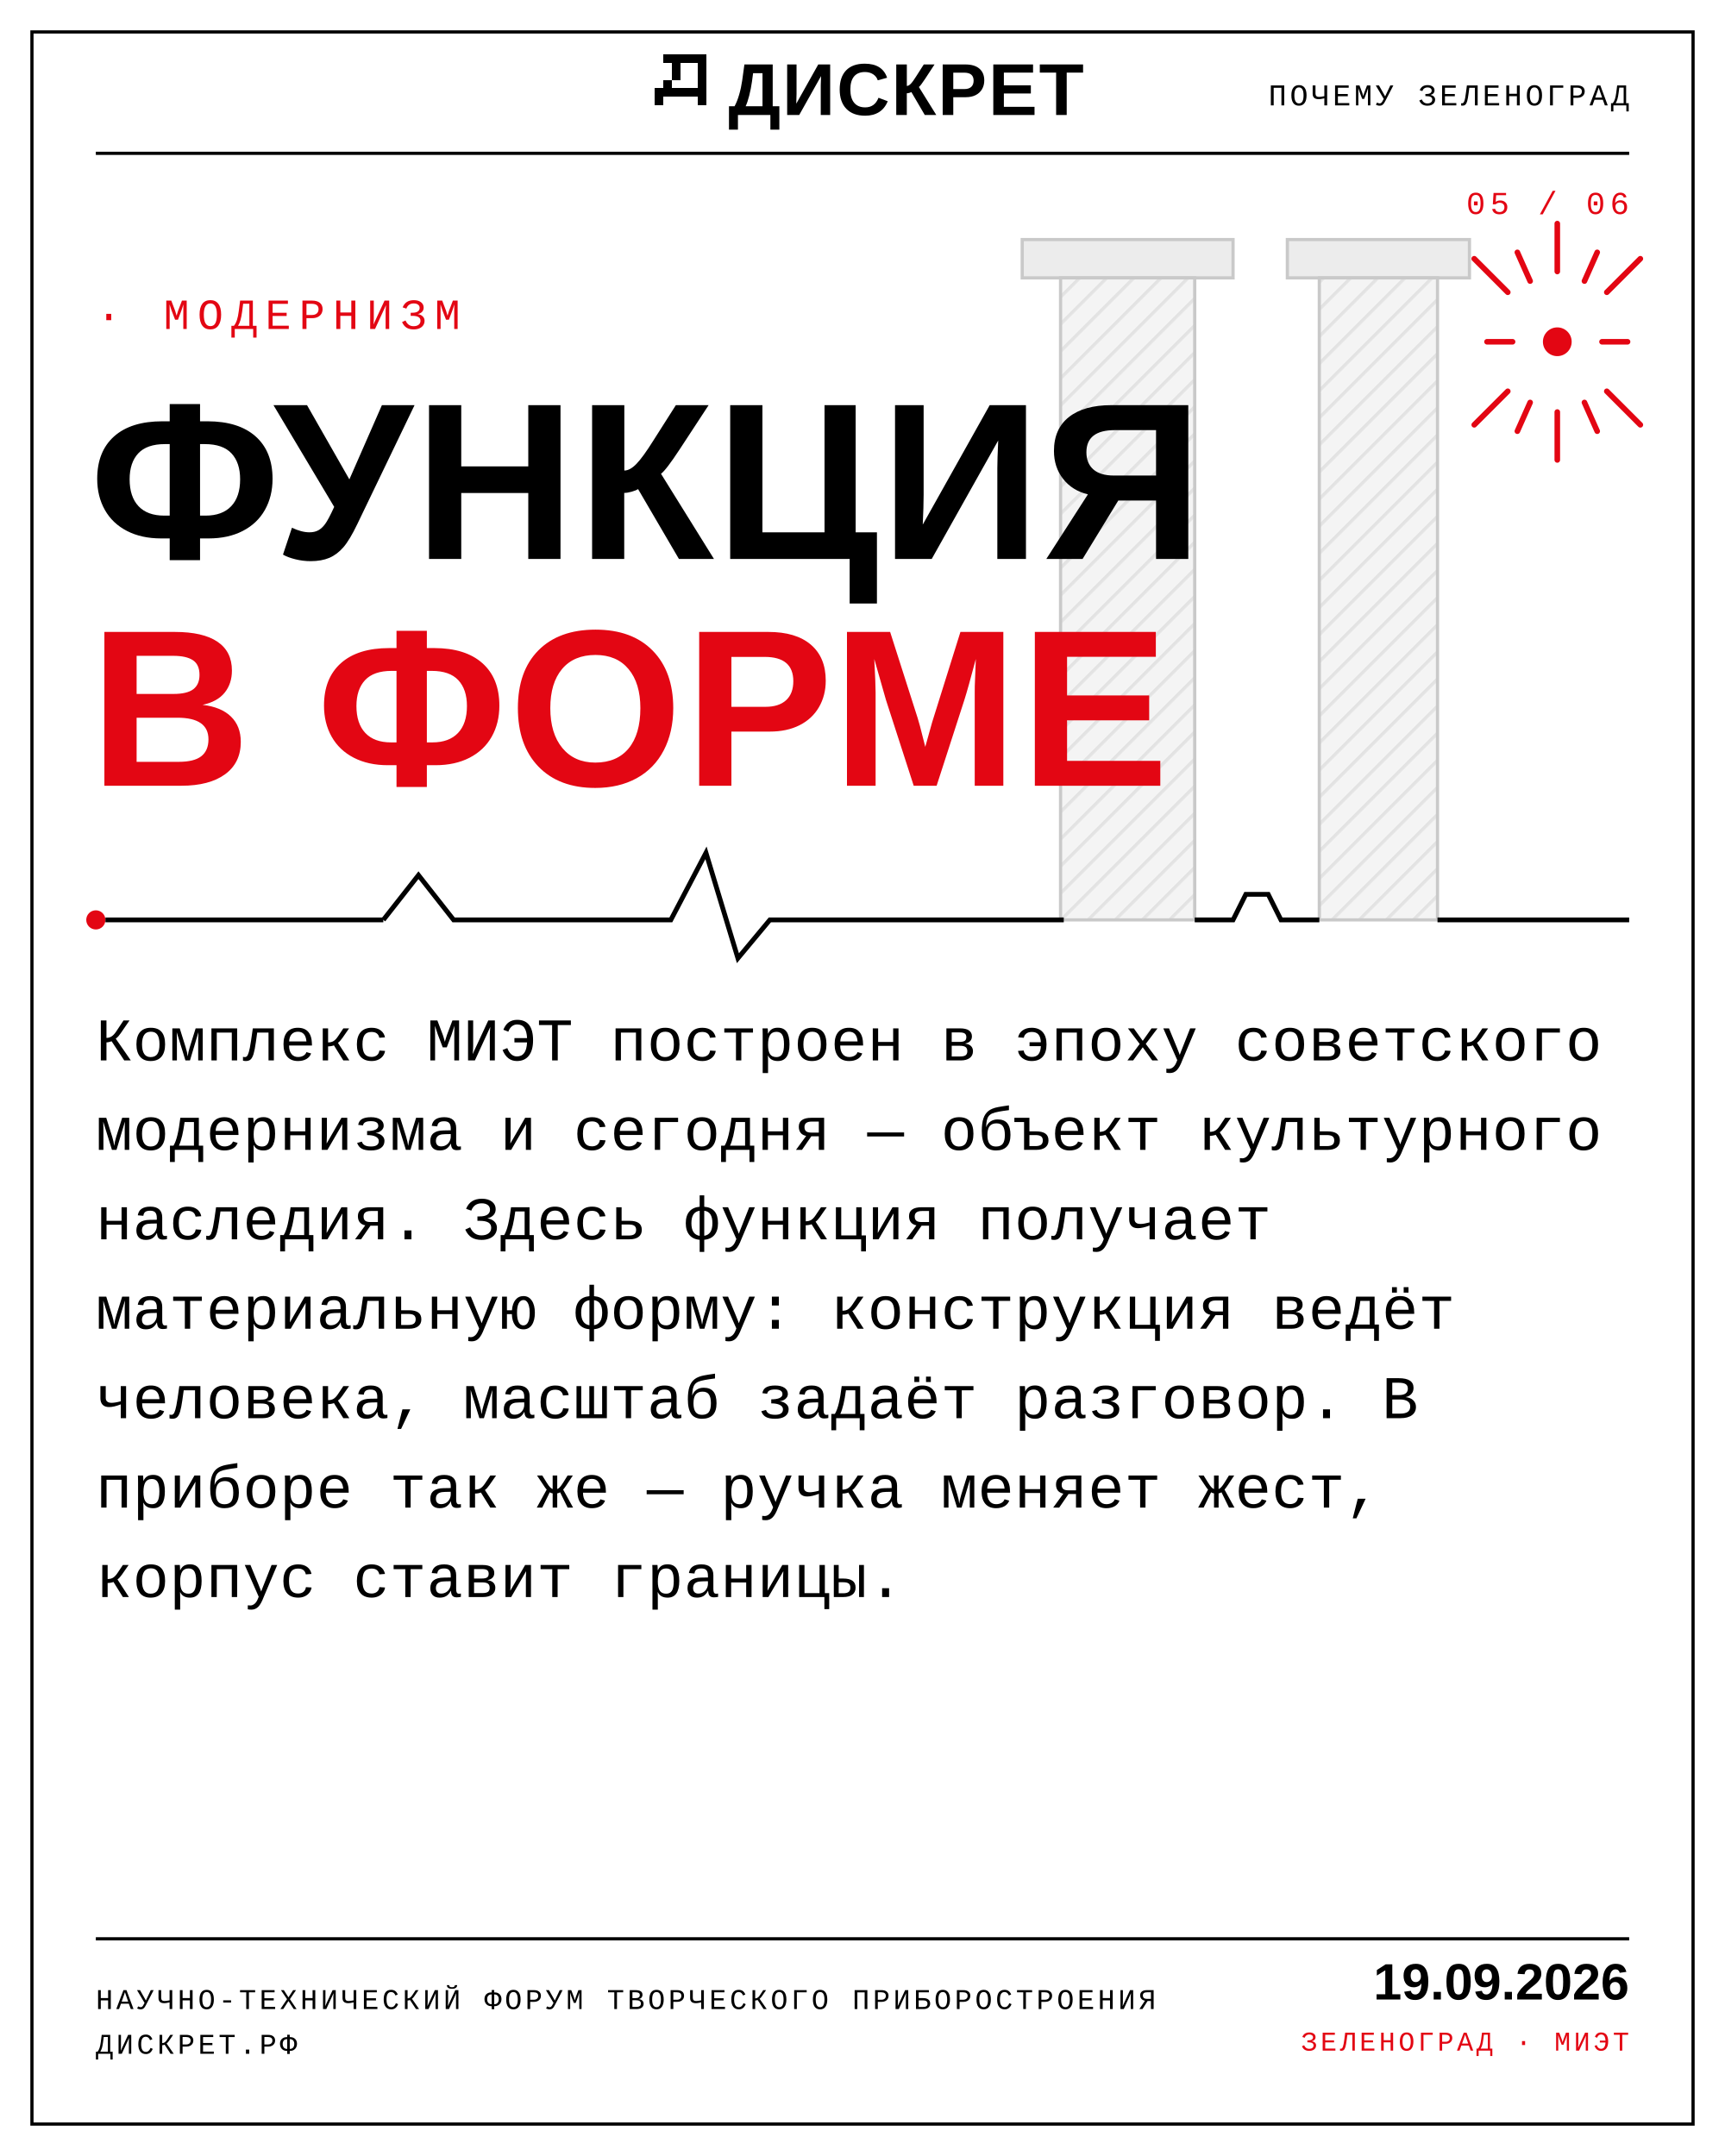
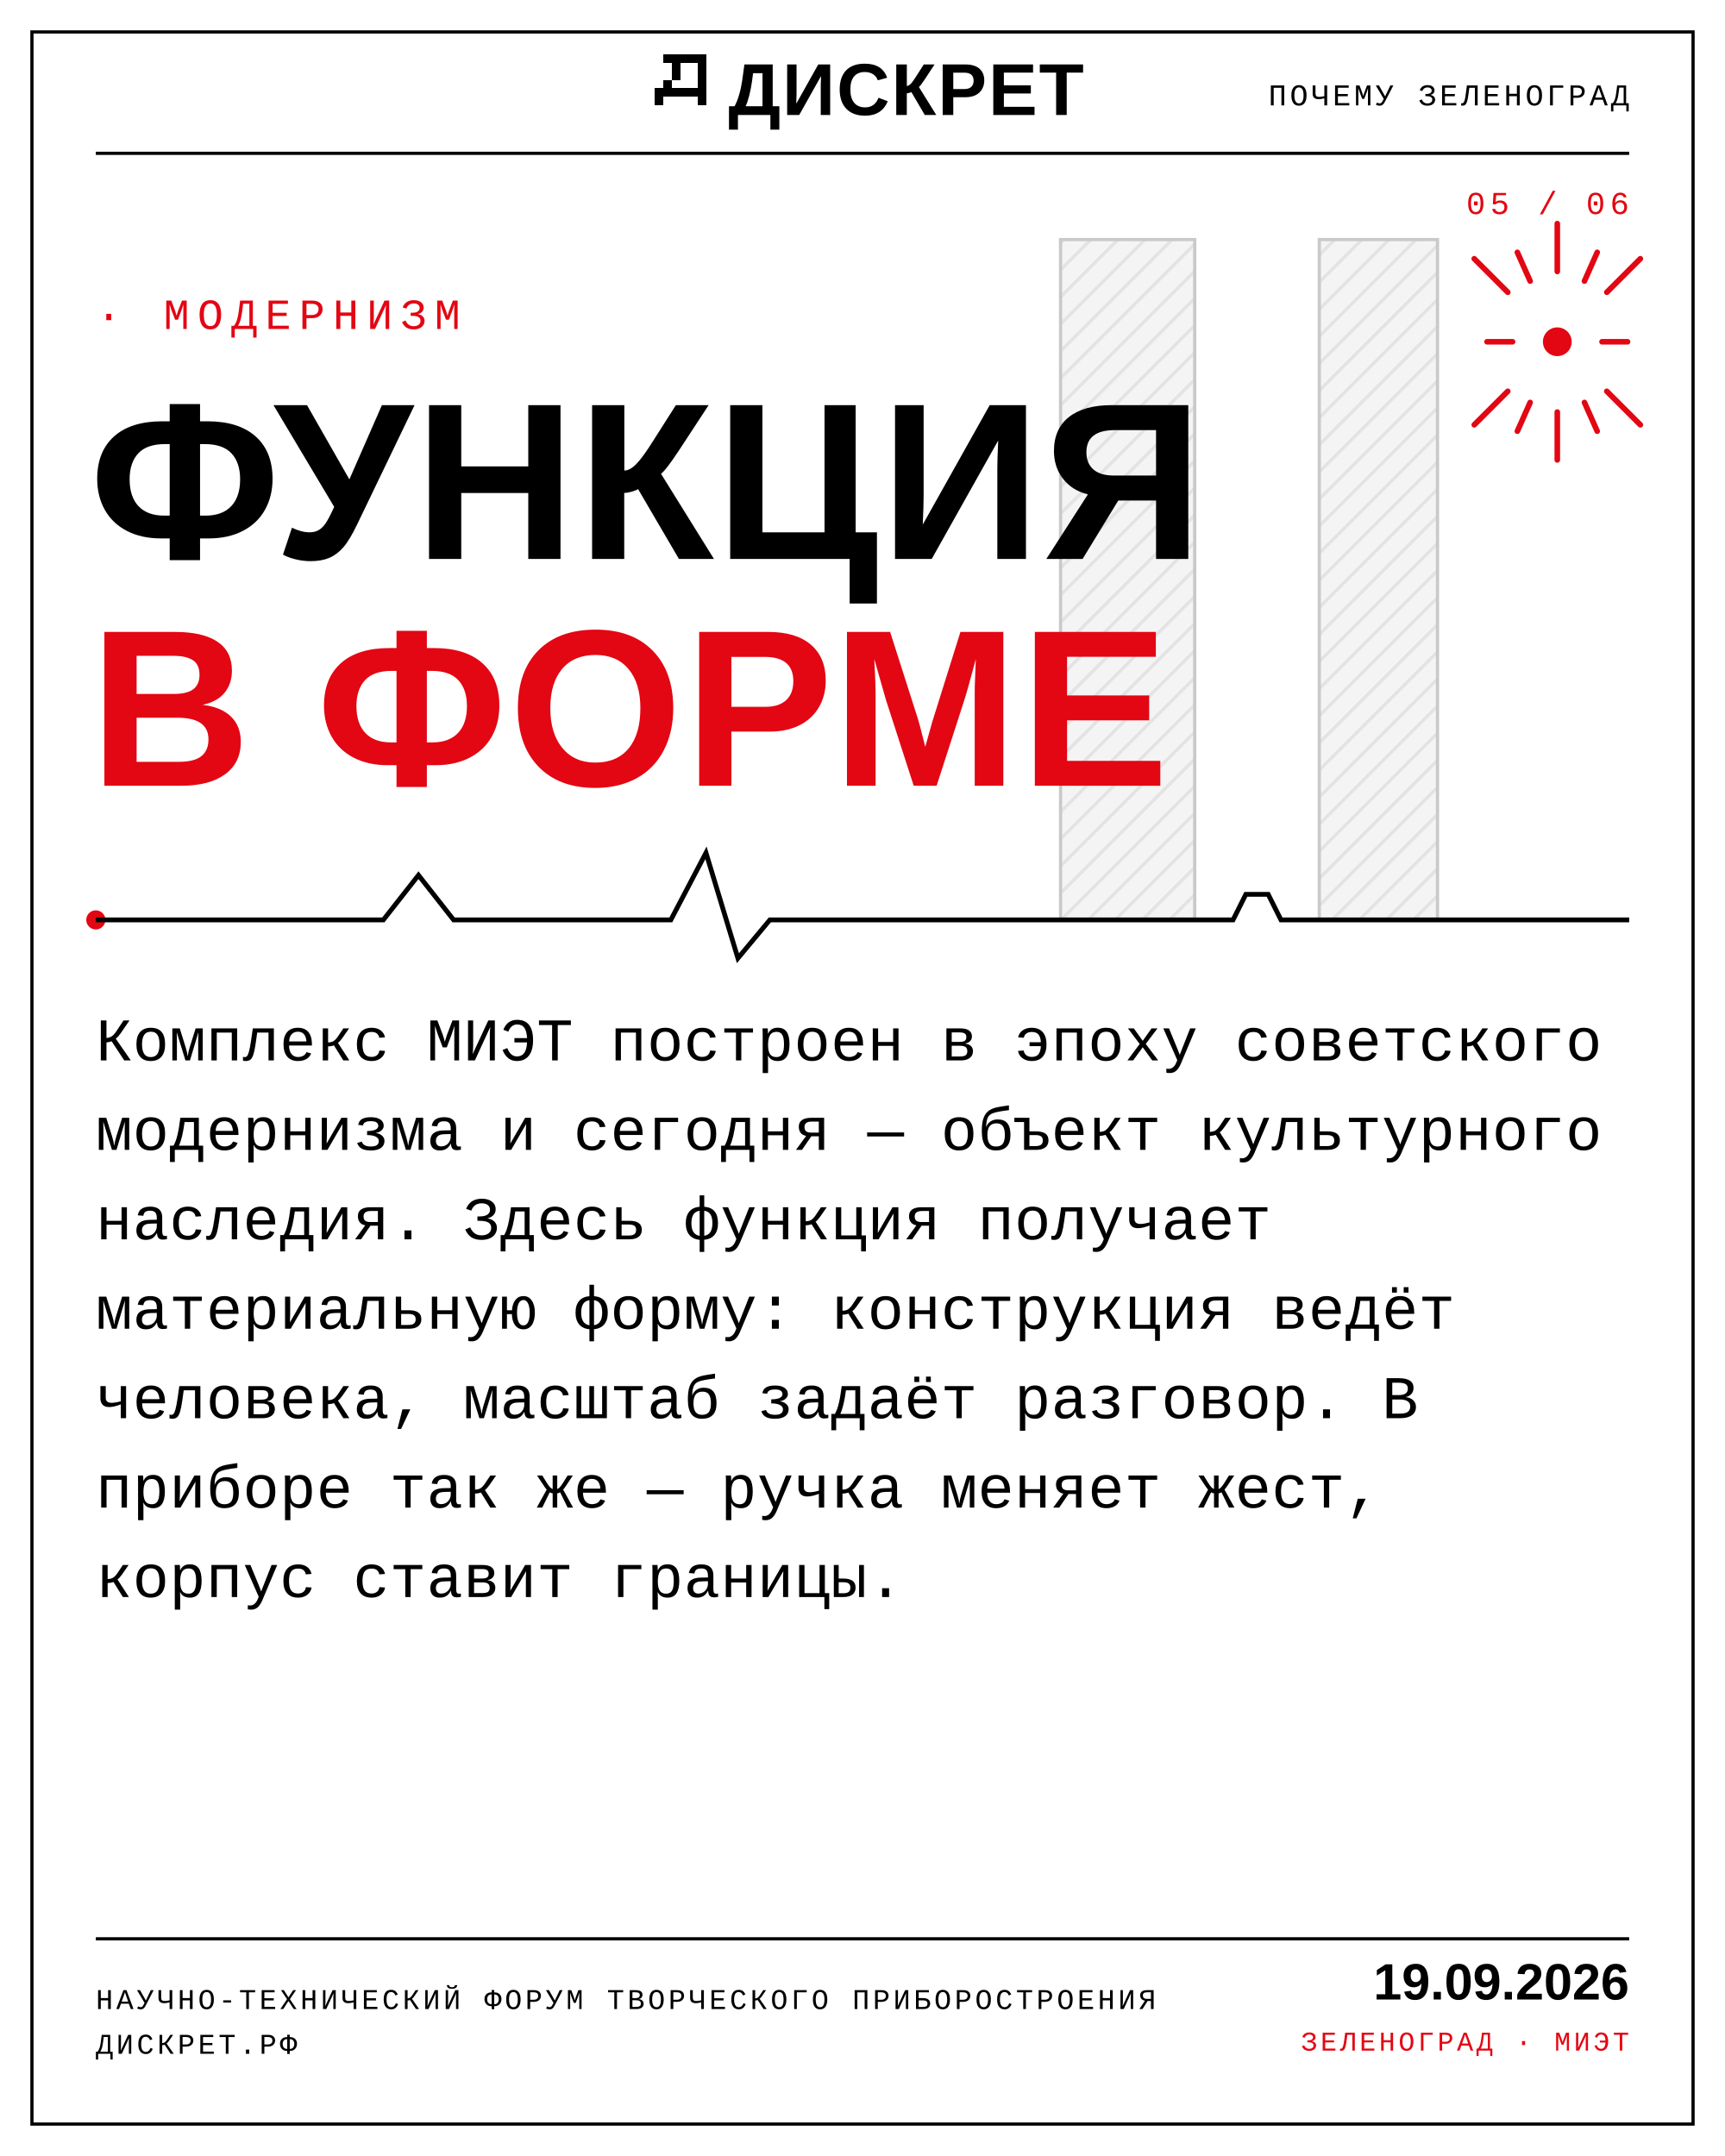
<svg xmlns="http://www.w3.org/2000/svg" width="1080" height="1350" viewBox="0 0 1080 1350" fill="none" font-family="'Arial Narrow','Helvetica Neue',Arial,sans-serif">
  <defs>
    <g id="logoD" shape-rendering="crispEdges" transform="scale(0.66667)">
      <rect x="10" y="0" width="2" height="12" />
      <rect x="2" y="0" width="8" height="2" />
      <rect x="4" y="2" width="2" height="4" />
      <rect x="2" y="6" width="2" height="2" />
      <rect x="0" y="8" width="12" height="2" />
      <rect x="0" y="10" width="2" height="2" />
    </g>
    <pattern id="th" width="12" height="12" patternTransform="rotate(45)" patternUnits="userSpaceOnUse">
      <rect width="12" height="12" fill="#f4f4f4" />
      <line x1="0" y1="0" x2="0" y2="12" stroke="#e3e3e3" stroke-width="4" />
    </pattern>
  </defs>
  <rect width="1080" height="1350" fill="#FFFFFF" />
  <rect x="20" y="20" width="1040" height="1310" fill="none" stroke="#000" stroke-width="2" />
  <use href="#logoD" fill="#000" transform="translate(410,34) scale(4.0)" />
  <text x="456" y="72" font-weight="800" font-size="46" letter-spacing="1" fill="#000">ДИСКРЕТ</text>
  <text x="1020" y="66" text-anchor="end" font-family="'Courier New',monospace" font-size="19" letter-spacing="2" fill="#000">ПОЧЕМУ ЗЕЛЕНОГРАД</text>
  <line x1="60" y1="96" x2="1020" y2="96" stroke="#000" stroke-width="2" />
  <text x="1020" y="134" text-anchor="end" font-family="'Courier New',monospace" font-size="20" letter-spacing="3" fill="#E30613">05 / 06</text>
  <g stroke="#c9c9c9" stroke-width="2">
-     <rect x="640" y="150" width="132" height="24" fill="#ececec" />
-     <rect x="664" y="174" width="84" height="402" fill="url(#th)" />
-     <rect x="806" y="150" width="114" height="24" fill="#ececec" />
-     <rect x="826" y="174" width="74" height="402" fill="url(#th)" />
+     <rect x="664" y="150" width="84" height="426" fill="url(#th)" />
+     <rect x="826" y="150" width="74" height="426" fill="url(#th)" />
  </g>
  <g stroke="#E30613" stroke-width="3.5" stroke-linecap="round">
    <line x1="975" y1="170" x2="975" y2="140" />
    <line x1="975" y1="258" x2="975" y2="288" />
    <line x1="931" y1="214" x2="947" y2="214" />
    <line x1="1003" y1="214" x2="1019" y2="214" />
    <line x1="944" y1="183" x2="923" y2="162" />
    <line x1="1006" y1="183" x2="1027" y2="162" />
    <line x1="944" y1="245" x2="923" y2="266" />
    <line x1="1006" y1="245" x2="1027" y2="266" />
    <line x1="958" y1="176" x2="950" y2="158" />
    <line x1="992" y1="176" x2="1000" y2="158" />
    <line x1="958" y1="252" x2="950" y2="270" />
    <line x1="992" y1="252" x2="1000" y2="270" />
  </g>
  <circle cx="975" cy="214" r="9" fill="#E30613" />
  <text x="60" y="206" font-family="'Courier New',monospace" font-size="27" letter-spacing="5" fill="#E30613">· МОДЕРНИЗМ</text>
  <text x="56" y="350" font-weight="800" font-size="140" letter-spacing="1" fill="#000">ФУНКЦИЯ</text>
  <text x="56" y="492" font-weight="800" font-size="140" letter-spacing="1" fill="#E30613">В ФОРМЕ</text>
  <circle cx="60" cy="576" r="6" fill="#E30613" />
-   <g stroke="#000" stroke-width="3" fill="none">
-     <line x1="66" y1="576" x2="240" y2="576" />
-     <polyline points="240,576 262,548 284,576 420,576 442,534 462,600 482,576 666,576" />
-     <polyline points="748,576 772,576 780,560 794,560 802,576 826,576" />
-     <line x1="900" y1="576" x2="1020" y2="576" />
-   </g>
+   <polyline points="60,576 240,576 262,548 284,576 420,576 442,534 462,600 482,576 772,576 780,560 794,560 802,576 1020,576" fill="none" stroke="#000" stroke-width="3" />
  <text x="60" y="664" font-family="'Courier New',monospace" font-size="38" letter-spacing="0.2" fill="#000">Комплекс МИЭТ построен в эпоху советского</text>
  <text x="60" y="720" font-family="'Courier New',monospace" font-size="38" letter-spacing="0.2" fill="#000">модернизма и сегодня — объект культурного</text>
  <text x="60" y="776" font-family="'Courier New',monospace" font-size="38" letter-spacing="0.2" fill="#000">наследия. Здесь функция получает</text>
  <text x="60" y="832" font-family="'Courier New',monospace" font-size="38" letter-spacing="0.2" fill="#000">материальную форму: конструкция ведёт</text>
  <text x="60" y="888" font-family="'Courier New',monospace" font-size="38" letter-spacing="0.2" fill="#000">человека, масштаб задаёт разговор. В</text>
  <text x="60" y="944" font-family="'Courier New',monospace" font-size="38" letter-spacing="0.2" fill="#000">приборе так же — ручка меняет жест,</text>
  <text x="60" y="1000" font-family="'Courier New',monospace" font-size="38" letter-spacing="0.2" fill="#000">корпус ставит границы.</text>
  <line x1="60" y1="1214" x2="1020" y2="1214" stroke="#000" stroke-width="2" />
  <text x="60" y="1258" font-family="'Courier New',monospace" font-size="18" letter-spacing="2" fill="#000">НАУЧНО-ТЕХНИЧЕСКИЙ ФОРУМ ТВОРЧЕСКОГО ПРИБОРОСТРОЕНИЯ</text>
  <text x="60" y="1286" font-family="'Courier New',monospace" font-size="18" letter-spacing="2" fill="#000">ДИСКРЕТ.РФ</text>
  <text x="1020" y="1252" text-anchor="end" font-weight="800" font-size="32" fill="#000">19.09.2026</text>
  <text x="1020" y="1284" text-anchor="end" font-family="'Courier New',monospace" font-size="17" letter-spacing="2" fill="#E30613">ЗЕЛЕНОГРАД · МИЭТ</text>
</svg>
